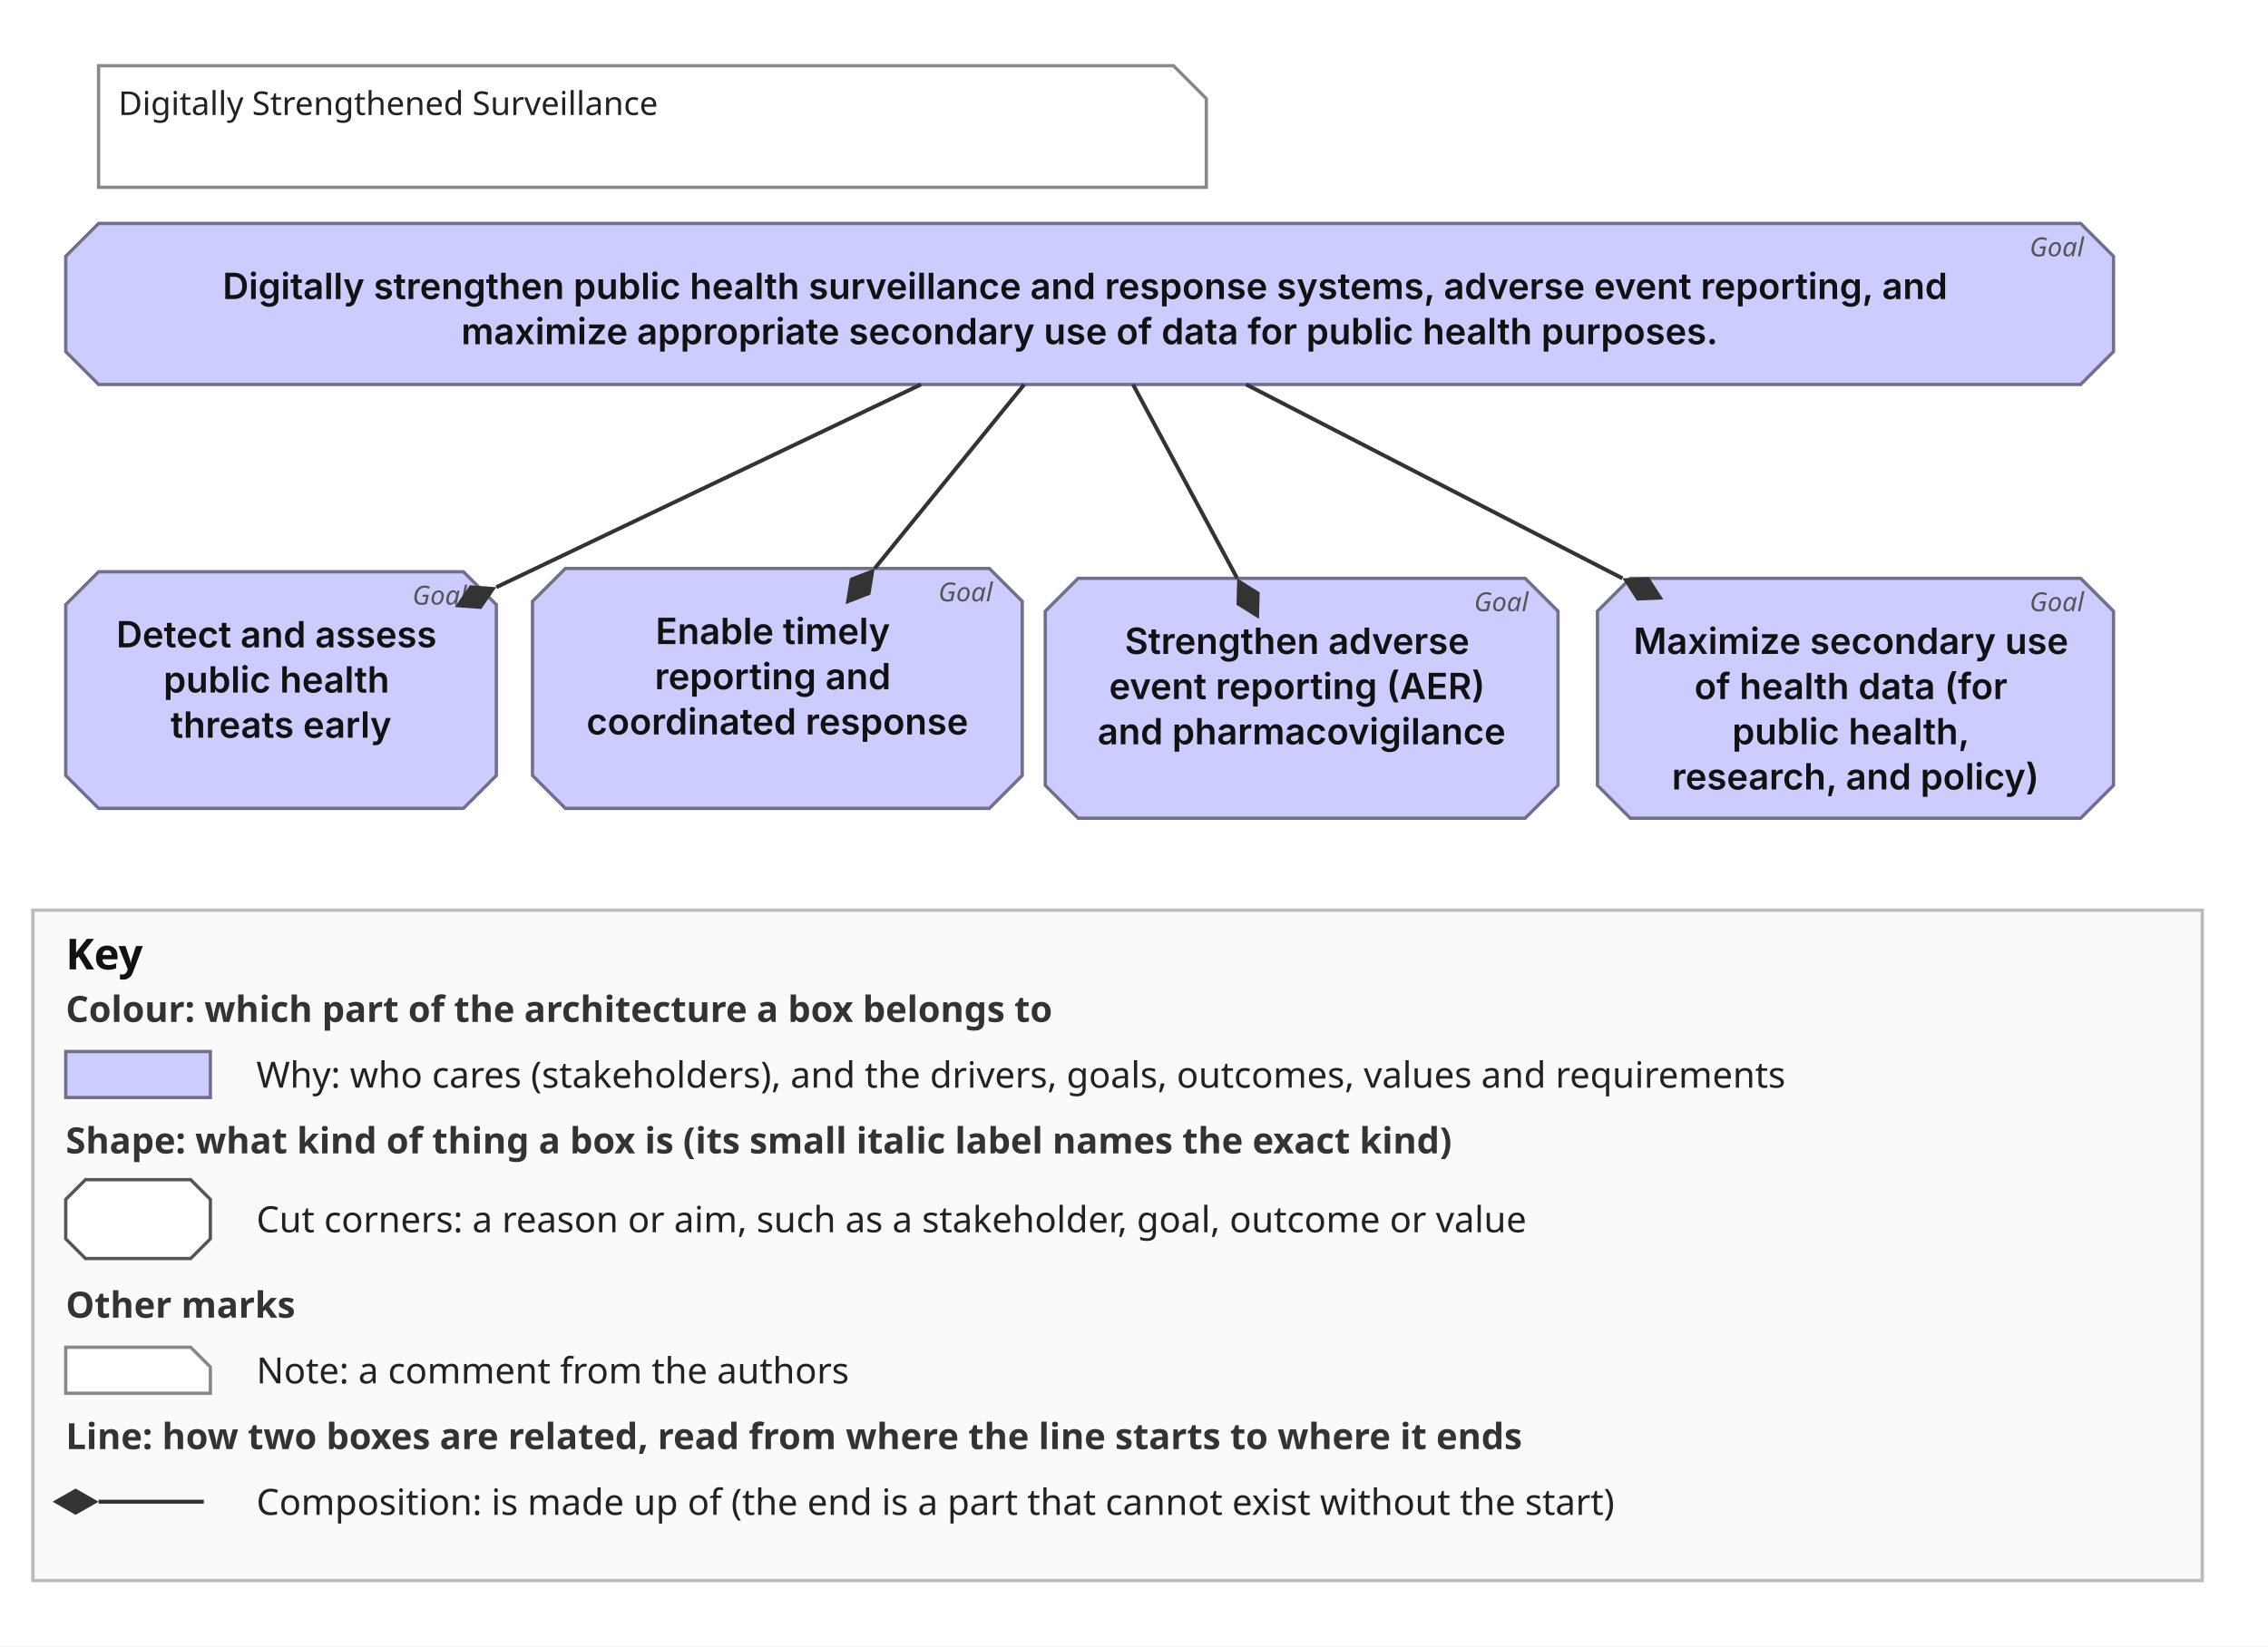
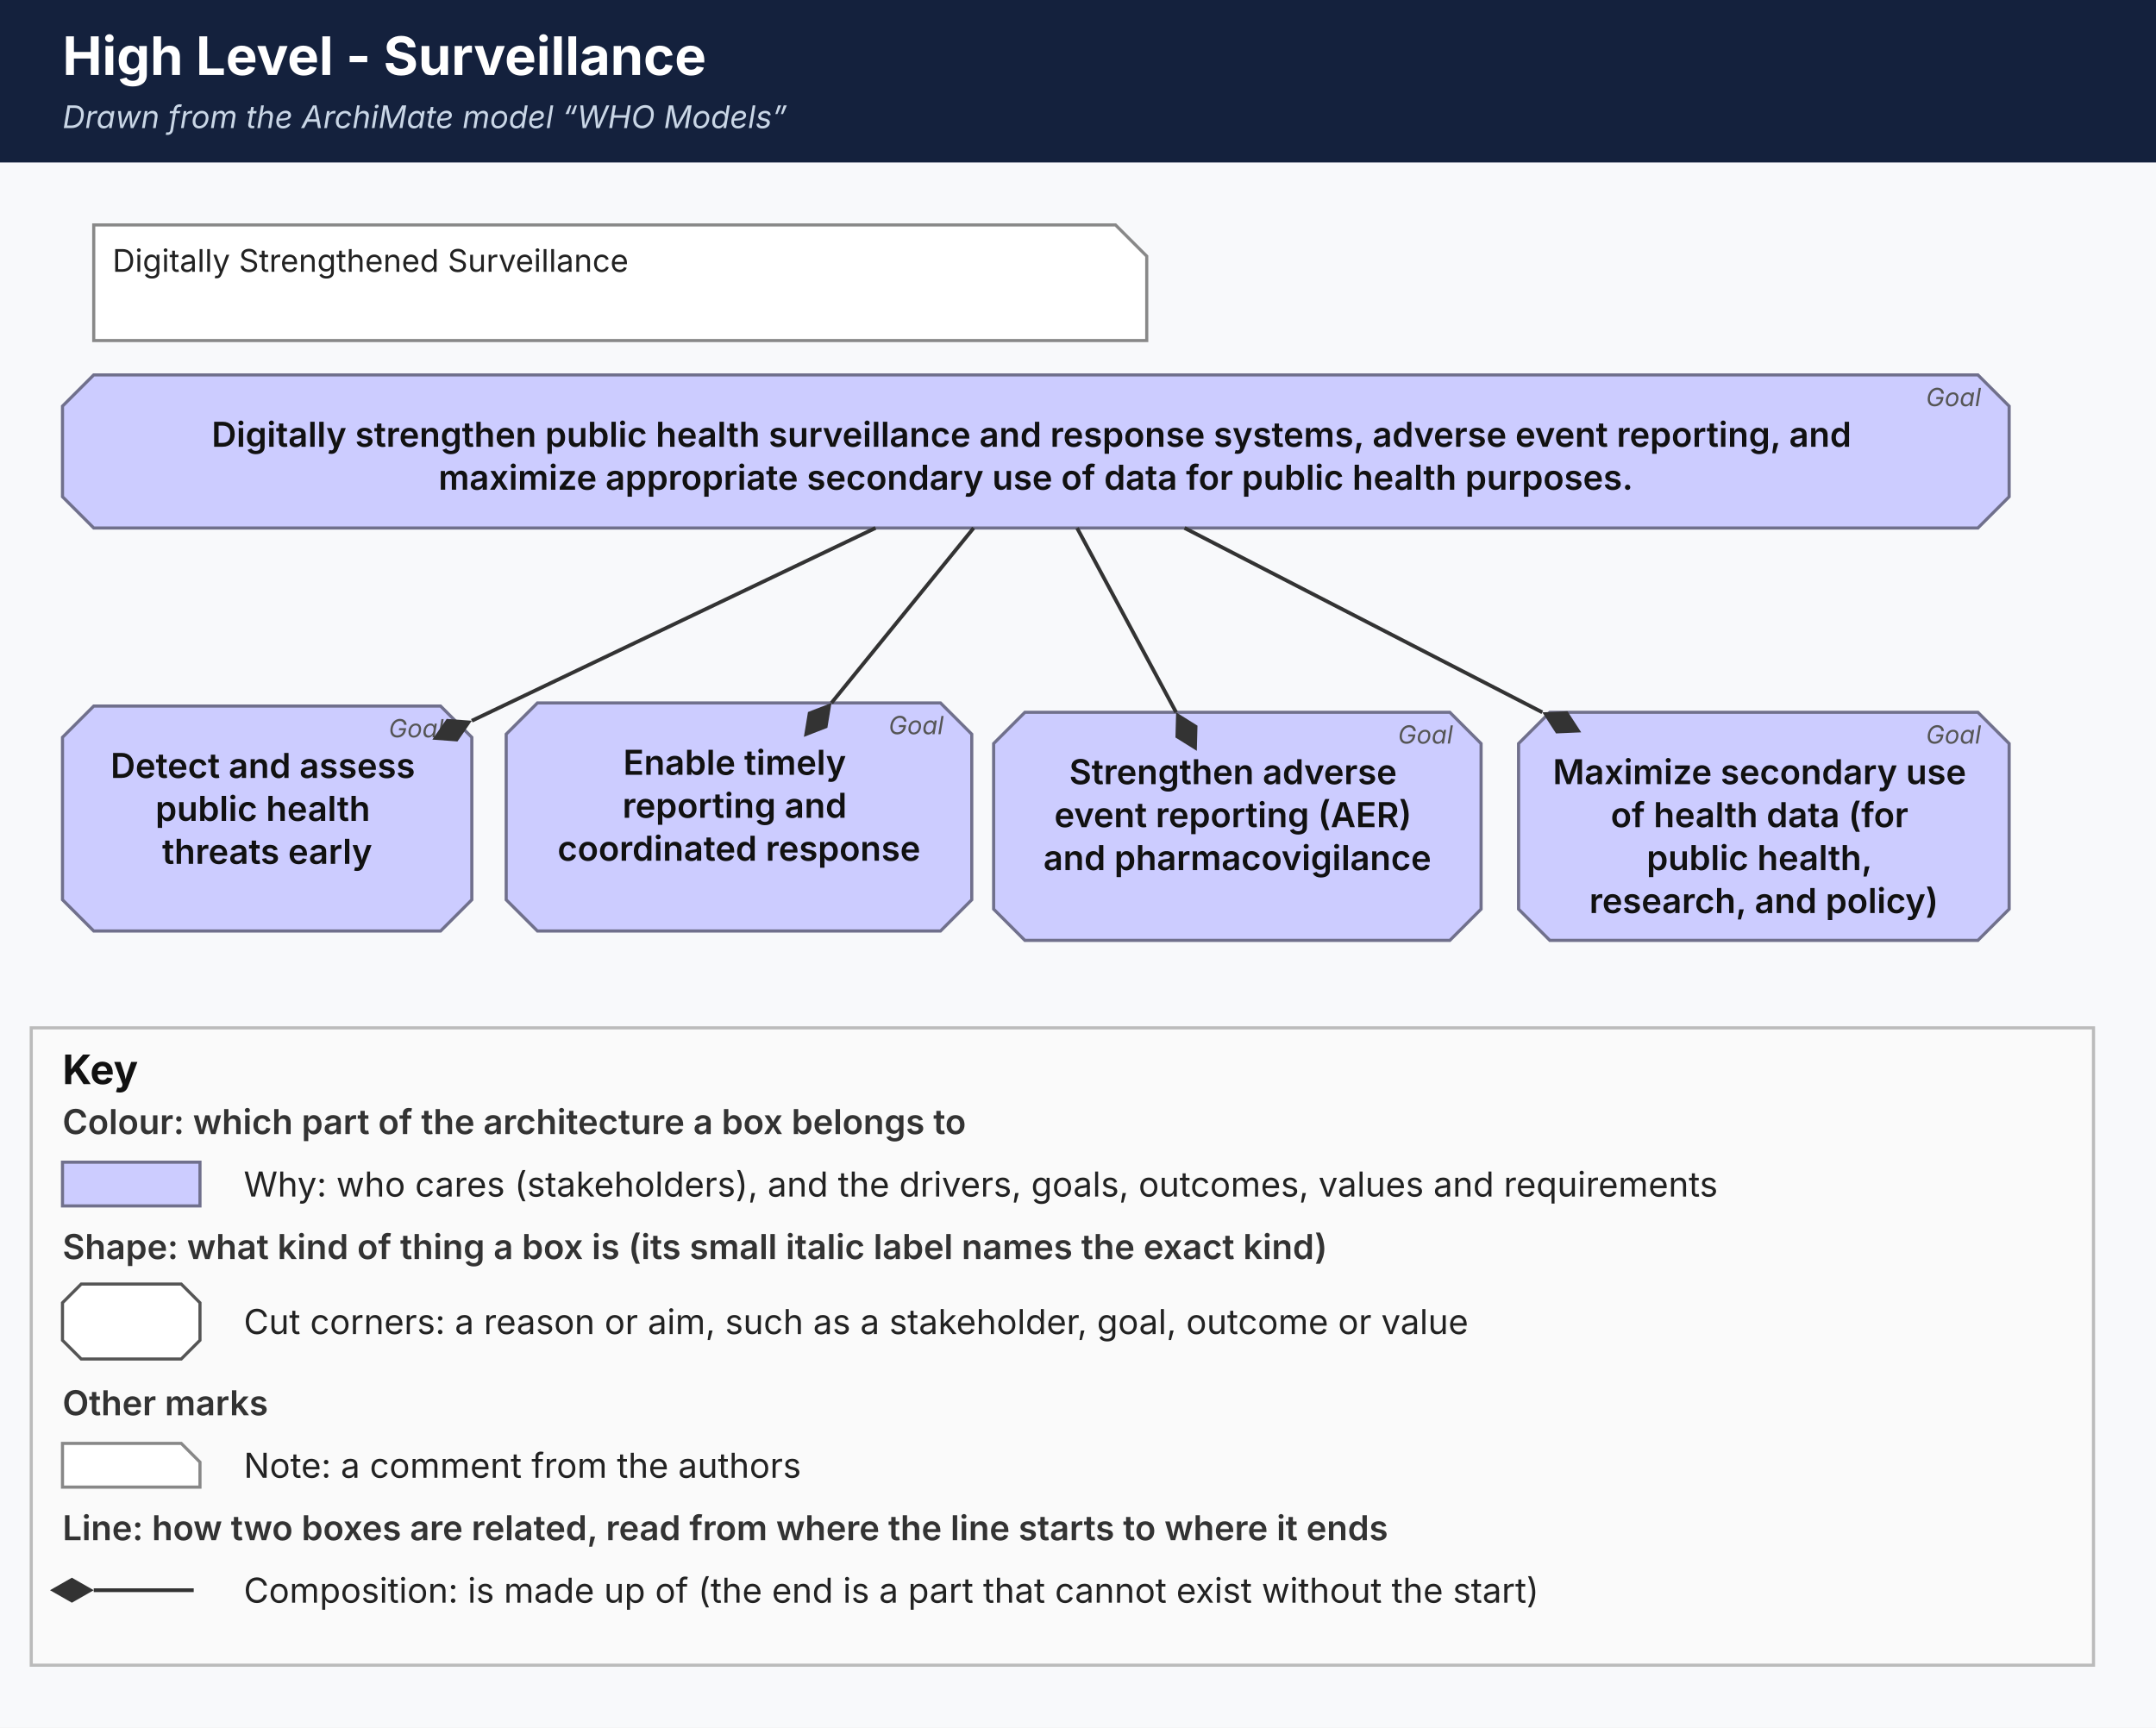
- <svg xmlns="http://www.w3.org/2000/svg" viewBox="111 91 690 501" width="690" height="501" role="img" aria-labelledby="av-title">
+ <svg xmlns="http://www.w3.org/2000/svg" viewBox="111 39 690 553" width="690" height="553" role="img" aria-labelledby="av-title">
  <style>
- .av-name{font:600 11px system-ui,-apple-system,"Segoe UI",sans-serif;fill:#111}
- .av-type{font:italic 8px system-ui,sans-serif;fill:#555}
- .av-group{font:600 11px system-ui,sans-serif;fill:#333}
- .av-note{font:10px system-ui,sans-serif;fill:#222}
- .av-key{font:11px system-ui,sans-serif;fill:#222}
- .av-keyh{font:600 11px system-ui,sans-serif;fill:#333}
- .av-keyt{font:700 13px system-ui,sans-serif;fill:#111}
- .av-rel{font:9px system-ui,sans-serif;fill:#333;paint-order:stroke;stroke:#fff;stroke-width:3px}
+ .av-name{font:600 11px Inter, "Segoe UI", system-ui, -apple-system, Helvetica, Arial, sans-serif;fill:#111}
+ .av-type{font:italic 8px Inter, "Segoe UI", system-ui, -apple-system, Helvetica, Arial, sans-serif;fill:#555}
+ .av-group{font:600 11px Inter, "Segoe UI", system-ui, -apple-system, Helvetica, Arial, sans-serif;fill:#333}
+ .av-note{font:10px Inter, "Segoe UI", system-ui, -apple-system, Helvetica, Arial, sans-serif;fill:#222}
+ .av-key{font:11px Inter, "Segoe UI", system-ui, -apple-system, Helvetica, Arial, sans-serif;fill:#222}
+ .av-keyh{font:600 11px Inter, "Segoe UI", system-ui, -apple-system, Helvetica, Arial, sans-serif;fill:#333}
+ .av-keyt{font:700 13px Inter, "Segoe UI", system-ui, -apple-system, Helvetica, Arial, sans-serif;fill:#111}
+ .av-rel{font:9px Inter, "Segoe UI", system-ui, -apple-system, Helvetica, Arial, sans-serif;fill:#333;paint-order:stroke;stroke:#fff;stroke-width:3px}
a:hover rect,a:hover polygon,a:focus rect,a:focus polygon{stroke:#06c;stroke-width:2.5}
</style>
  <defs>
    <marker id="arrow-open" viewBox="0 0 12 12" refX="11" refY="6" markerWidth="11" markerHeight="11" orient="auto-start-reverse" markerUnits="userSpaceOnUse">
      <path d="M1 1 L11 6 L1 11" fill="none" stroke="#333" stroke-width="1.3" />
    </marker>
    <marker id="arrow-filled" viewBox="0 0 12 12" refX="11" refY="6" markerWidth="11" markerHeight="11" orient="auto-start-reverse" markerUnits="userSpaceOnUse">
      <path d="M1 1 L11 6 L1 11 Z" fill="#333" />
    </marker>
    <marker id="arrow-small" viewBox="0 0 10 10" refX="9" refY="5" markerWidth="8" markerHeight="8" orient="auto-start-reverse" markerUnits="userSpaceOnUse">
      <path d="M1 1 L9 5 L1 9" fill="none" stroke="#333" stroke-width="1.2" />
    </marker>
    <marker id="triangle-hollow" viewBox="0 0 14 14" refX="13" refY="7" markerWidth="13" markerHeight="13" orient="auto-start-reverse" markerUnits="userSpaceOnUse">
      <path d="M1 1 L13 7 L1 13 Z" fill="#fff" stroke="#333" stroke-width="1.2" />
    </marker>
    <marker id="diamond-filled" viewBox="0 0 16 10" refX="1" refY="5" markerWidth="16" markerHeight="10" orient="auto-start-reverse" markerUnits="userSpaceOnUse">
      <path d="M1 5 L8 1 L15 5 L8 9 Z" fill="#333" />
    </marker>
    <marker id="diamond-hollow" viewBox="0 0 16 10" refX="1" refY="5" markerWidth="16" markerHeight="10" orient="auto-start-reverse" markerUnits="userSpaceOnUse">
      <path d="M1 5 L8 1 L15 5 L8 9 Z" fill="#fff" stroke="#333" stroke-width="1.2" />
    </marker>
    <marker id="dot" viewBox="0 0 8 8" refX="4" refY="4" markerWidth="7" markerHeight="7" orient="auto" markerUnits="userSpaceOnUse">
      <circle cx="4" cy="4" r="3.2" fill="#333" />
    </marker>
    <pattern id="missing" width="8" height="8" patternUnits="userSpaceOnUse" patternTransform="rotate(45)">
      <rect width="8" height="8" fill="#fff" />
      <line x1="0" y1="0" x2="0" y2="8" stroke="#d33" stroke-width="2" />
    </pattern>
  </defs>
-   <rect x="111" y="91" width="690" height="501" fill="#fff" />
+   <rect x="111" y="39" width="690" height="553" fill="#f8f9fb" />
+   <rect x="111" y="39" width="690" height="52" fill="#14213d" />
+   <text x="131" y="63" style="font:700 17px Inter, &quot;Segoe UI&quot;, system-ui, -apple-system, Helvetica, Arial, sans-serif;fill:#fff">High Level - Surveillance</text>
+   <text x="131" y="80" style="font:italic 10px Inter, &quot;Segoe UI&quot;, system-ui, -apple-system, Helvetica, Arial, sans-serif;fill:#c9d6e6">Drawn from the ArchiMate model “WHO Models”</text>
  <a href="../../../en/dpi-h-ra/archimate/0.2.0-draft.1/elements/digitally-strengthen-public-health-surveillance-and-response/" target="_top">
    <polygon points="141,159 744,159 754,169 754,198 744,208 141,208 131,198 131,169" fill="#ccccff" stroke="#70708c" stroke-width="1" />
    <text class="av-type" x="745" y="169" text-anchor="end">Goal</text>
    <text class="av-name" x="442.5" y="182" text-anchor="middle">
      <tspan x="442.5" dy="0">Digitally strengthen public health surveillance and response systems, adverse event reporting, and</tspan>
      <tspan x="442.5" dy="13.75">maximize appropriate secondary use of data for public health purposes.</tspan>
    </text>
  </a>
  <a href="../../../en/dpi-h-ra/archimate/0.2.0-draft.1/elements/detect-and-assess-public-health-threats-early/" target="_top">
    <polygon points="141,265 252,265 262,275 262,327 252,337 141,337 131,327 131,275" fill="#ccccff" stroke="#70708c" stroke-width="1" />
    <text class="av-type" x="253" y="275" text-anchor="end">Goal</text>
    <text class="av-name" x="196.5" y="288" text-anchor="middle">
      <tspan x="196.5" dy="0">Detect and assess</tspan>
      <tspan x="196.5" dy="13.75">public health</tspan>
      <tspan x="196.5" dy="13.75">threats early</tspan>
    </text>
  </a>
  <a href="../../../en/dpi-h-ra/archimate/0.2.0-draft.1/elements/enable-timely-reporting-and-coordinated-response/" target="_top">
    <polygon points="283,264 412,264 422,274 422,327 412,337 283,337 273,327 273,274" fill="#ccccff" stroke="#70708c" stroke-width="1" />
    <text class="av-type" x="413" y="274" text-anchor="end">Goal</text>
    <text class="av-name" x="347.5" y="287" text-anchor="middle">
      <tspan x="347.5" dy="0">Enable timely</tspan>
      <tspan x="347.5" dy="13.75">reporting and</tspan>
      <tspan x="347.5" dy="13.75">coordinated response</tspan>
    </text>
  </a>
  <a href="../../../en/dpi-h-ra/archimate/0.2.0-draft.1/elements/strengthen-adverse-event-reporting-aer-and-pharmacovigilance/" target="_top">
    <polygon points="439,267 575,267 585,277 585,330 575,340 439,340 429,330 429,277" fill="#ccccff" stroke="#70708c" stroke-width="1" />
    <text class="av-type" x="576" y="277" text-anchor="end">Goal</text>
    <text class="av-name" x="507" y="290" text-anchor="middle">
      <tspan x="507" dy="0">Strengthen adverse</tspan>
      <tspan x="507" dy="13.75">event reporting (AER)</tspan>
      <tspan x="507" dy="13.75">and pharmacovigilance</tspan>
    </text>
  </a>
  <a href="../../../en/dpi-h-ra/archimate/0.2.0-draft.1/elements/maximize-secondary-use-of-health-data-for-public-health/" target="_top">
    <polygon points="607,267 744,267 754,277 754,330 744,340 607,340 597,330 597,277" fill="#ccccff" stroke="#70708c" stroke-width="1" />
    <text class="av-type" x="745" y="277" text-anchor="end">Goal</text>
    <text class="av-name" x="675.5" y="290" text-anchor="middle">
      <tspan x="675.5" dy="0">Maximize secondary use</tspan>
      <tspan x="675.5" dy="13.75">of health data (for</tspan>
      <tspan x="675.5" dy="13.75">public health,</tspan>
      <tspan x="675.5" dy="13.75">research, and policy)</tspan>
    </text>
  </a>
  <g class="av-n">
    <polygon points="141,111 468,111 478,121 478,148 141,148" fill="#ffffff" stroke="#888" />
    <text class="av-note" x="147" y="126">
      <tspan x="147" dy="0">Digitally Strengthened Surveillance</tspan>
    </text>
  </g>
  <a href="../../../en/dpi-h-ra/archimate/0.2.0-draft.1/relationships/id-c6504845a3c348758d3b0a469afa4c57/" target="_top">
    <path d="M262 269.7 L391.2 208" fill="none" stroke="#333" stroke-width="1.2" marker-start="url(#diamond-filled)" />
    <path d="M262 269.7 L391.2 208" fill="none" stroke="transparent" stroke-width="8" />
  </a>
  <a href="../../../en/dpi-h-ra/archimate/0.2.0-draft.1/relationships/id-c355960c0a3e44f482a2edbe3a0a460e/" target="_top">
    <path d="M377.1 264 L422.6 208" fill="none" stroke="#333" stroke-width="1.2" marker-start="url(#diamond-filled)" />
    <path d="M377.1 264 L422.6 208" fill="none" stroke="transparent" stroke-width="8" />
  </a>
  <a href="../../../en/dpi-h-ra/archimate/0.2.0-draft.1/relationships/id-499ad05dc3a74a709fe076166f9e1156/" target="_top">
    <path d="M487.4 267 L455.7 208" fill="none" stroke="#333" stroke-width="1.2" marker-start="url(#diamond-filled)" />
    <path d="M487.4 267 L455.7 208" fill="none" stroke="transparent" stroke-width="8" />
  </a>
  <a href="../../../en/dpi-h-ra/archimate/0.2.0-draft.1/relationships/id-502d130b42cc4eea951c72811c06a16f/" target="_top">
    <path d="M604.6 267 L490.1 208" fill="none" stroke="#333" stroke-width="1.2" marker-start="url(#diamond-filled)" />
    <path d="M604.6 267 L490.1 208" fill="none" stroke="transparent" stroke-width="8" />
  </a>
  <g class="av-legend">
    <rect x="121" y="368" width="660" height="204" fill="#fafafa" stroke="#bbb" />
    <text class="av-keyt" x="131" y="386">Key</text>
    <text class="av-keyh" x="131" y="402">Colour: which part of the architecture a box belongs to</text>
    <rect x="131" y="411" width="44" height="14" fill="#ccccff" stroke="#70708c" />
    <text class="av-key" x="189" y="422">Why: who cares (stakeholders), and the drivers, goals, outcomes, values and requirements</text>
    <text class="av-keyh" x="131" y="442">Shape: what kind of thing a box is (its small italic label names the exact kind)</text>
    <polygon points="137,450 169,450 175,456 175,468 169,474 137,474 131,468 131,456" fill="#fff" stroke="#555" />
    <text class="av-key" x="189" y="466">Cut corners: a reason or aim, such as a stakeholder, goal, outcome or value</text>
    <text class="av-keyh" x="131" y="492">Other marks</text>
    <polygon points="131,501 169,501 175,507 175,515 131,515" fill="#fff" stroke="#888" />
    <text class="av-key" x="189" y="512">Note: a comment from the authors</text>
    <text class="av-keyh" x="131" y="532">Line: how two boxes are related, read from where the line starts to where it ends</text>
    <path d="M141 548 L173 548" fill="none" stroke="#333" stroke-width="1.2" marker-start="url(#diamond-filled)" />
    <text class="av-key" x="189" y="552">Composition: is made up of (the end is a part that cannot exist without the start)</text>
  </g>
</svg>
